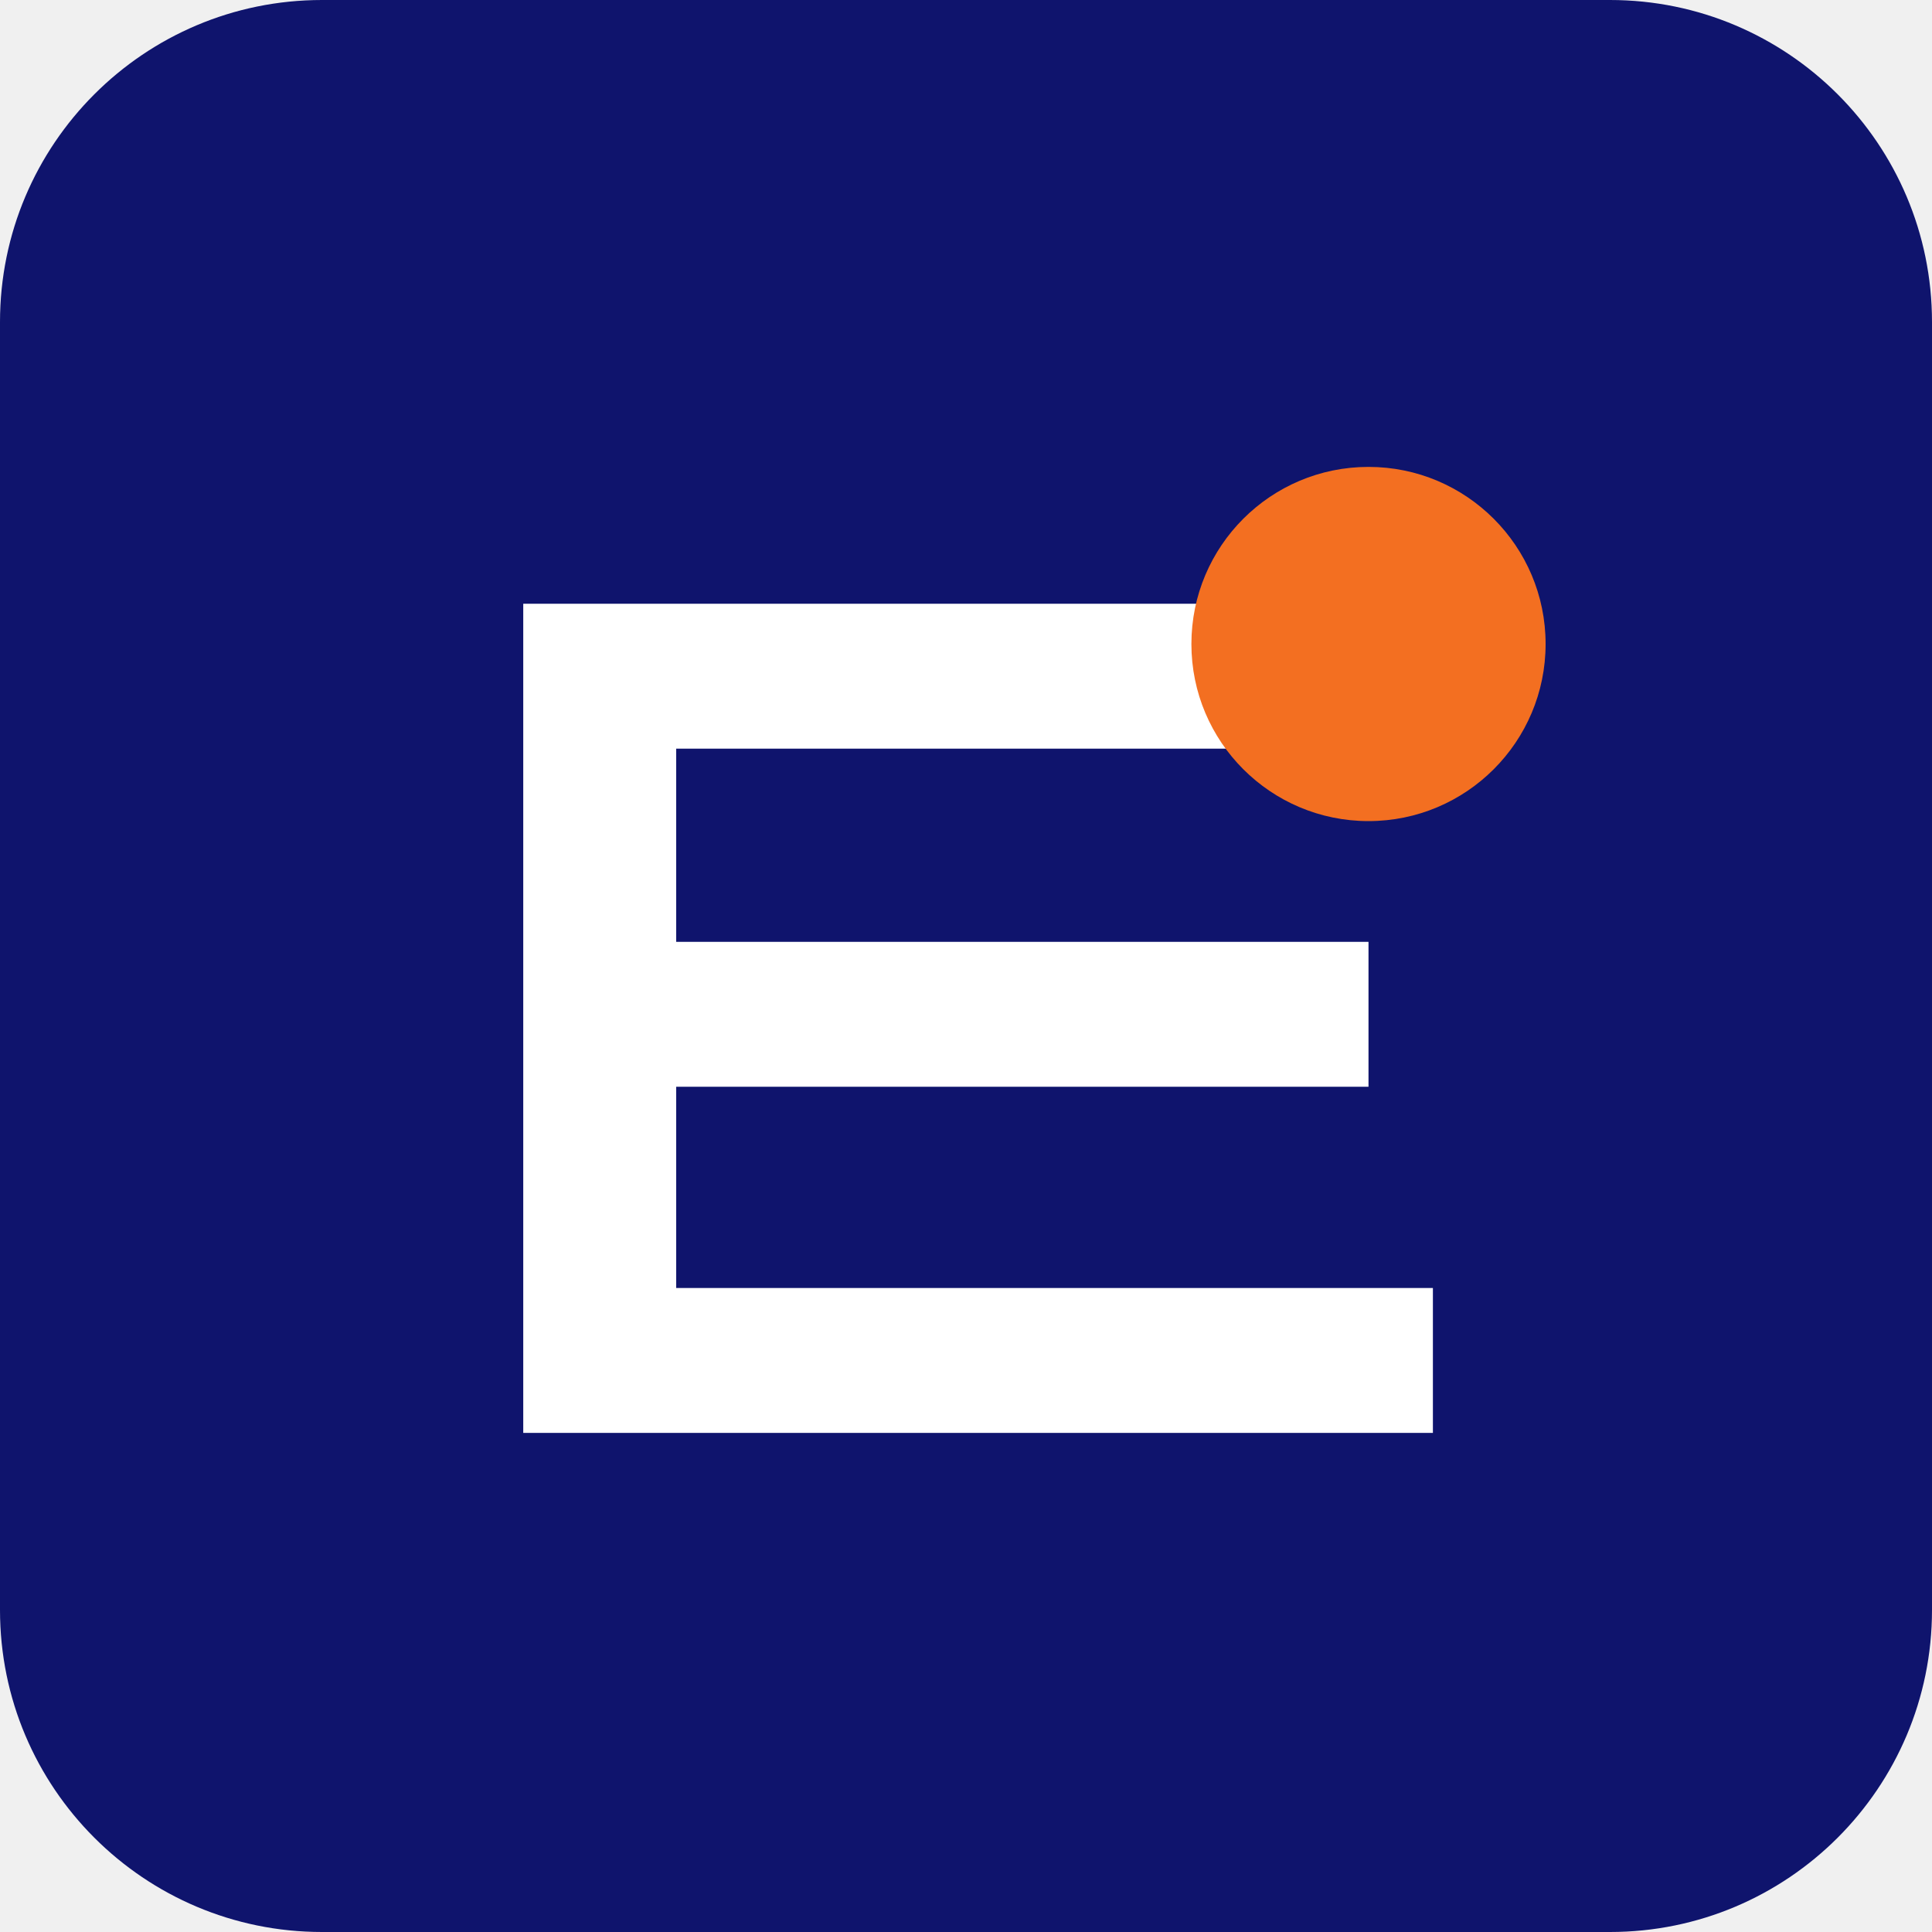
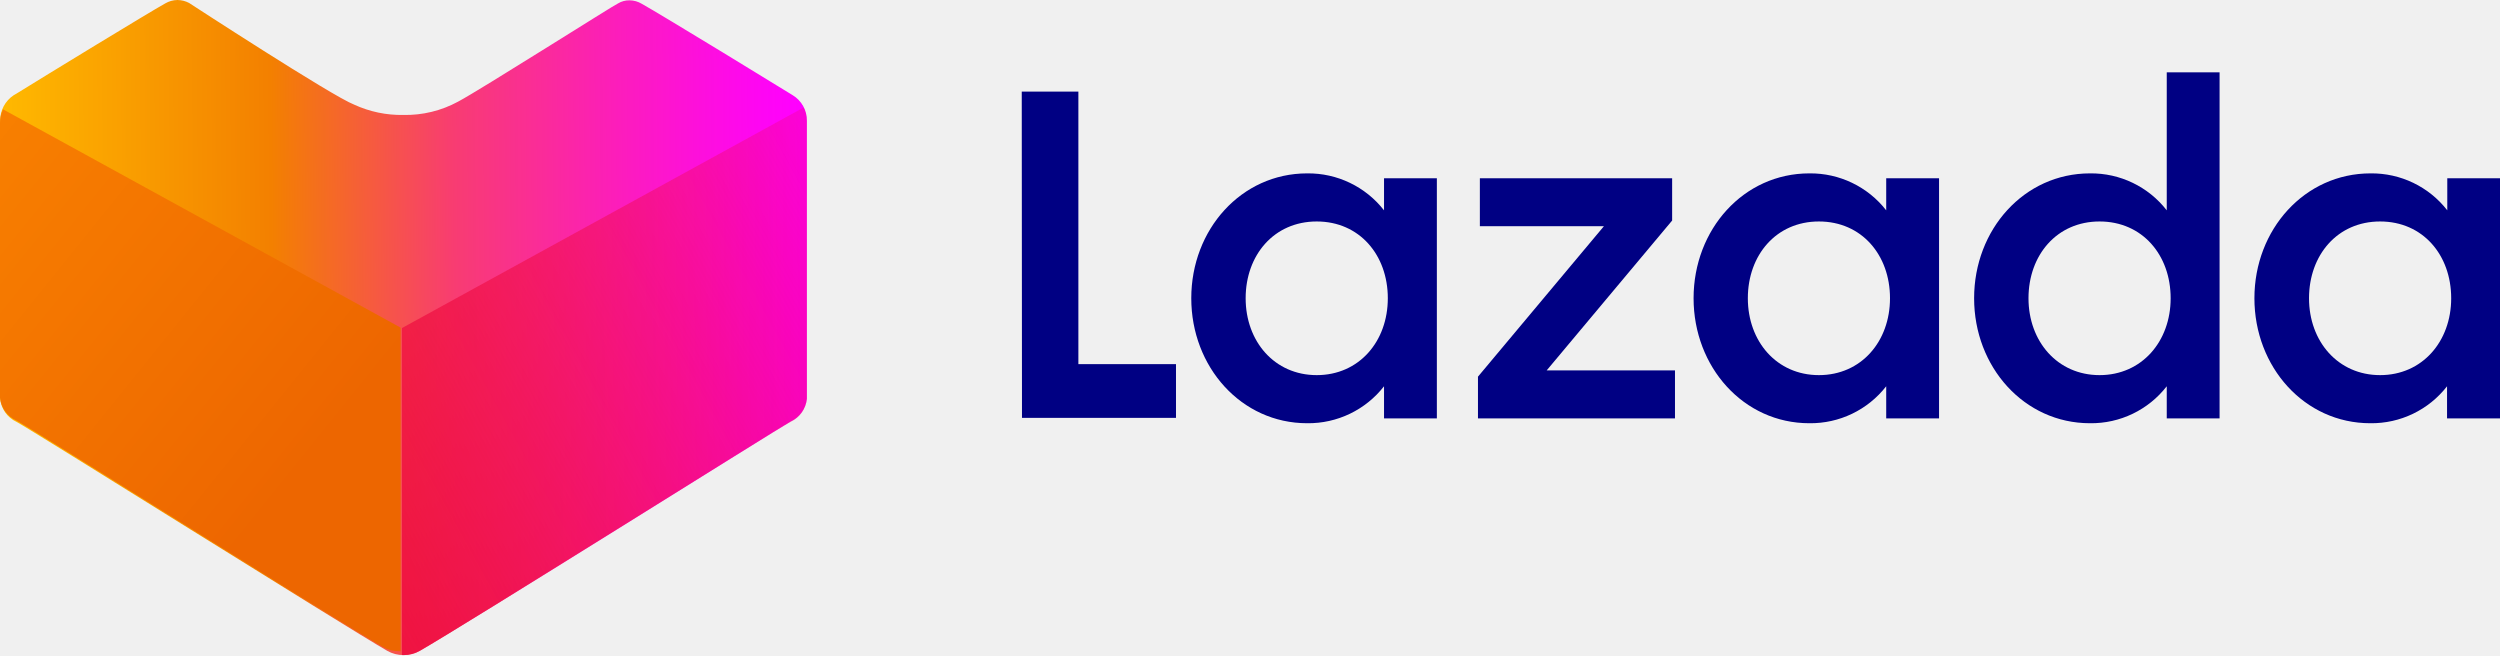
- <svg xmlns="http://www.w3.org/2000/svg" viewBox="0 0 24 24" role="img" aria-label="Lazada">
-   <rect width="24" height="24" rx="4" fill="#0f146d" />
-   <path fill="#fff" d="M6.5 7.5h11v1.8H8.4v2.4h8.6v1.8H8.4v2.5h9.4v1.8H6.5V7.5z" />
-   <circle cx="17" cy="8" r="2.2" fill="#f36f21" />
+ <svg xmlns="http://www.w3.org/2000/svg" xmlns:xlink="http://www.w3.org/1999/xlink" width="410.284mm" height="107.51mm" viewBox="0 0 410.284 107.51" version="1.1" id="svg8">
+   <defs id="defs2">
+     <linearGradient id="linearGradient953">
+       <stop style="stop-color:#6fc4ea;stop-opacity:1;" offset="0" id="stop949" />
+       <stop style="stop-color:#bce4f5;stop-opacity:1" offset="1" id="stop951" />
+     </linearGradient>
+     <linearGradient id="linearGradient935">
+       <stop id="stop931" offset="0" style="stop-color:#f8ad1b;stop-opacity:1;" />
+       <stop id="stop933" offset="1" style="stop-color:#fec80d;stop-opacity:1" />
+     </linearGradient>
+     <linearGradient id="linearGradient921">
+       <stop style="stop-color:#4eb745;stop-opacity:1;" offset="0" id="stop917" />
+       <stop style="stop-color:#c8db30;stop-opacity:1" offset="1" id="stop919" />
+     </linearGradient>
+     <linearGradient id="linearGradient905">
+       <stop style="stop-color:#f6a51f;stop-opacity:1;" offset="0" id="stop901" />
+       <stop style="stop-color:#ffd42a;stop-opacity:1" offset="1" id="stop903" />
+     </linearGradient>
+     <linearGradient xlink:href="#linearGradient905" id="linearGradient907" x1="-255.76" y1="-233.085" x2="86.395" y2="-177.404" gradientUnits="userSpaceOnUse" gradientTransform="matrix(0.4235742,0,0,0.4235742,-295.8083,-17.82481)" />
+     <linearGradient xlink:href="#linearGradient921" id="linearGradient923" x1="-10.754" y1="-328.975" x2="-35.029" y2="-350.764" gradientUnits="userSpaceOnUse" gradientTransform="matrix(0.4235742,0,0,0.4235742,-295.8083,-17.82481)" />
+     <linearGradient xlink:href="#linearGradient935" id="linearGradient929" gradientUnits="userSpaceOnUse" x1="38.124" y1="-84.518" x2="71.75" y2="-83.435" gradientTransform="matrix(0.418034,0,0,0.4242458,-351.5251,-5.974918)" />
+     <linearGradient xlink:href="#linearGradient953" id="linearGradient955" x1="-51.22" y1="-391.349" x2="-105.016" y2="-389.837" gradientUnits="userSpaceOnUse" gradientTransform="matrix(0.4235742,0,0,0.4235742,-295.8083,-17.82481)" />
+     <linearGradient id="gradient1" y2="0.5" x2="1.001" y1="0.5" x1="-0.001" gradientUnits="userSpaceOnUse">
+       <stop id="stop4" stop-opacity="1" stop-color="#ff9200" offset="1e-07" />
+       <stop id="stop6" stop-opacity="1" stop-color="#f36d00" offset="0.29" />
+       <stop id="stop8" stop-opacity="1" stop-color="#f4680b" offset="0.32" />
+       <stop id="stop10" stop-opacity="1" stop-color="#f83c72" offset="0.57" />
+       <stop id="stop12" stop-opacity="1" stop-color="#fc1cbe" offset="0.78" />
+       <stop id="stop14" stop-opacity="1" stop-color="#fe08ed" offset="0.93" />
+       <stop id="stop16" stop-opacity="1" stop-color="#ff00ff" offset="1" />
+     </linearGradient>
+     <linearGradient gradientUnits="userSpaceOnUse" x1="-0.001" y1="0.5" x2="1.001" y2="0.5" id="linearGradient966">
+       <stop style="stop-color:#ffb900;stop-opacity:1" offset="1e-07" stop-color="#ff9200" stop-opacity="1" id="stop952" />
+       <stop style="stop-color:#f38000;stop-opacity:1" offset="0.338" stop-color="#f36d00" stop-opacity="1" id="stop954" />
+       <stop offset="0.567" stop-color="#f83c72" stop-opacity="1" id="stop958" />
+       <stop offset="0.78" stop-color="#fc1cbe" stop-opacity="1" id="stop960" />
+       <stop offset="0.93" stop-color="#fe08ed" stop-opacity="1" id="stop962" />
+       <stop offset="1" stop-color="#ff00ff" stop-opacity="1" id="stop964" />
+     </linearGradient>
+     <linearGradient id="linearGradient1736">
+       <stop style="stop-color:#ed6600;stop-opacity:1;" offset="0" id="stop1732" />
+       <stop style="stop-color:#f98200;stop-opacity:1" offset="1" id="stop1734" />
+     </linearGradient>
+     <linearGradient id="linearGradient1728">
+       <stop style="stop-color:#ee0a3f;stop-opacity:1;" offset="0" id="stop1724" />
+       <stop style="stop-color:#ee0a3f;stop-opacity:0;" offset="1" id="stop1726" />
+     </linearGradient>
+     <linearGradient xlink:href="#gradient1" id="linearGradient950" gradientUnits="userSpaceOnUse" x1="-0.001" y1="0.5" x2="1.001" y2="0.5" />
+     <linearGradient xlink:href="#linearGradient966" id="linearGradient948" gradientUnits="userSpaceOnUse" x1="-0.001" y1="0.5" x2="66.758" y2="-0.017" />
+     <linearGradient xlink:href="#linearGradient1728" id="linearGradient1730" x1="18.754" y1="49.006" x2="86.818" y2="11.32" gradientUnits="userSpaceOnUse" />
+     <linearGradient xlink:href="#linearGradient1736" id="linearGradient1738" x1="41.793" y1="39.349" x2="75.037" y2="12.569" gradientUnits="userSpaceOnUse" />
+     <linearGradient xlink:href="#linearGradient1728" id="linearGradient1306" gradientUnits="userSpaceOnUse" x1="18.754" y1="49.006" x2="86.818" y2="11.32" />
+     <linearGradient xlink:href="#linearGradient1736" id="linearGradient1308" gradientUnits="userSpaceOnUse" x1="41.793" y1="39.349" x2="75.037" y2="12.569" />
+   </defs>
+   <g id="layer1" transform="translate(805.6065,100.3981)">
+     <g id="g975">
+       <g transform="translate(-482.6338,-315.5882)" id="layer1-5">
+         <g id="layer1-2" transform="matrix(0.4327213,0,0,0.4327213,12.09495,193.2065)">
+           <g transform="matrix(0.2629683,0,0,0.2629683,-799.5469,61.58213)" id="g1006" style="fill:#000083;fill-opacity:1;fill-rule:evenodd;stroke:#000000;stroke-width:1;stroke-linecap:square;stroke-linejoin:bevel">
+             <g style="fill:#000083;fill-opacity:1;stroke:none" id="g35" transform="matrix(12.50928,0,0,12.50928,438.0685,8.29825)">
+               <path style="vector-effect:none;fill:#000083;fill-opacity:1;fill-rule:nonzero" id="path33" d="m 90.447,6.624 h 6.529 V 38.039 H 108.23 V 44.24 H 90.474 L 90.447,6.624" />
+             </g>
+             <g style="fill:#000083;fill-opacity:1;stroke:none" id="g41" transform="matrix(12.50928,0,0,12.50928,438.0685,8.29825)">
+               <path style="vector-effect:none;fill:#000083;fill-opacity:1;fill-rule:nonzero" id="path39" d="m 123.35,16.049 c 3.459,-0.043 6.738,1.533 8.865,4.261 v -3.701 h 6.091 v 27.686 h -6.091 v -3.701 c -2.127,2.728 -5.406,4.305 -8.865,4.261 -7.594,0 -13.358,-6.488 -13.358,-14.41 0,-7.922 5.764,-14.396 13.358,-14.396 m 1.107,5.545 c -4.931,0 -8.196,3.879 -8.196,8.851 0,4.972 3.319,8.864 8.196,8.864 4.876,0 8.195,-3.879 8.195,-8.864 0,-4.985 -3.265,-8.851 -8.195,-8.851" />
+             </g>
+             <g style="fill:#000083;fill-opacity:1;stroke:none" id="g47" transform="matrix(12.50928,0,0,12.50928,438.0685,8.29825)">
+               <path style="vector-effect:none;fill:#000083;fill-opacity:1;fill-rule:nonzero" id="path45" d="m 143.046,39.487 14.519,-17.346 h -14.301 v -5.532 h 22.168 v 4.876 l -14.464,17.278 h 14.792 v 5.532 h -22.714 v -4.808" />
+             </g>
+             <g style="fill:#000083;fill-opacity:1;stroke:none" id="g53" transform="matrix(12.50928,0,0,12.50928,438.0685,8.29825)">
+               <path style="vector-effect:none;fill:#000083;fill-opacity:1;fill-rule:nonzero" id="path51" d="m 181.249,16.049 c 3.458,-0.043 6.738,1.533 8.864,4.261 v -3.701 h 6.092 v 27.686 h -6.092 v -3.701 c -2.126,2.728 -5.406,4.305 -8.864,4.261 -7.594,0 -13.345,-6.488 -13.345,-14.41 0,-7.922 5.751,-14.396 13.345,-14.396 m 1.106,5.545 c -4.931,0 -8.195,3.879 -8.195,8.851 0,4.972 3.319,8.864 8.195,8.864 4.876,0 8.195,-3.879 8.195,-8.864 0,-4.985 -3.264,-8.851 -8.195,-8.851" />
+             </g>
+             <g style="fill:#000083;fill-opacity:1;stroke:none" id="g59" transform="matrix(12.50928,0,0,12.50928,438.0685,8.29825)">
+               <path style="vector-effect:none;fill:#000083;fill-opacity:1;fill-rule:nonzero" id="path57" d="m 213.606,16.049 c 3.455,-0.045 6.731,1.532 8.851,4.261 V 4.398 h 6.091 V 44.295 h -6.091 v -3.701 c -2.12,2.729 -5.396,4.307 -8.851,4.261 -7.594,0 -13.358,-6.488 -13.358,-14.41 0,-7.922 5.764,-14.396 13.358,-14.396 m 1.106,5.545 c -4.931,0 -8.195,3.879 -8.195,8.851 0,4.972 3.333,8.864 8.195,8.864 4.863,0 8.195,-3.879 8.195,-8.864 0,-4.985 -3.264,-8.851 -8.195,-8.851" />
+             </g>
+             <g style="fill:#000083;fill-opacity:1;stroke:none" id="g65" transform="matrix(12.50928,0,0,12.50928,438.0685,8.29825)">
+               <path style="vector-effect:none;fill:#000083;fill-opacity:1;fill-rule:nonzero" id="path63" d="m 245.949,16.049 c 3.455,-0.045 6.732,1.532 8.851,4.261 v -3.701 h 6.078 v 27.686 h -6.105 v -3.701 c -2.12,2.729 -5.396,4.307 -8.851,4.261 -7.594,0 -13.358,-6.488 -13.358,-14.41 0,-7.922 5.791,-14.396 13.385,-14.396 m 1.107,5.545 c -4.931,0 -8.196,3.879 -8.196,8.851 0,4.972 3.333,8.864 8.196,8.864 4.862,0 8.195,-3.879 8.195,-8.864 0,-4.985 -3.265,-8.851 -8.195,-8.851" />
+             </g>
+           </g>
+           <g transform="matrix(1.371927,0,0,1.371927,169.4857,-38.49358)" id="g942">
+             <g style="fill:url(#linearGradient950);fill-rule:evenodd;stroke:none;stroke-width:1;stroke-linecap:square;stroke-linejoin:bevel" id="g71" transform="matrix(3.309746,0,0,3.309746,-688.0291,65.08854)">
+               <path style="vector-effect:none;fill:url(#linearGradient948);fill-rule:nonzero" id="path69" d="M 33.737,54.716 C 33.258,54.719 32.787,54.597 32.371,54.361 28.806,52.298 2.404,35.744 1.407,35.239 0.648,34.885 0.13,34.16 0.041,33.327 V 10.107 C 0.021,9.241 0.45,8.425 1.175,7.949 L 1.366,7.84 C 3.92,6.256 12.47,1.038 13.822,0.287 14.133,0.103 14.486,0.004 14.847,0 c 0.338,0.004 0.671,0.088 0.97,0.246 0,0 11.965,7.799 13.795,8.496 1.284,0.59 2.684,0.884 4.098,0.86 1.601,0.033 3.183,-0.353 4.589,-1.12 C 40.088,7.54 51.52,0.287 51.643,0.287 51.931,0.113 52.262,0.023 52.599,0.027 52.96,0.029 53.314,0.128 53.623,0.314 55.181,1.175 65.779,7.662 66.23,7.949 66.976,8.399 67.428,9.209 67.418,10.08 v 23.22 c -0.084,0.835 -0.603,1.562 -1.366,1.912 -0.997,0.546 -27.317,17.101 -30.95,19.122 -0.414,0.245 -0.885,0.377 -1.366,0.382" />
+             </g>
+             <g style="fill:url(#linearGradient1730);fill-opacity:1;fill-rule:evenodd;stroke:none;stroke-width:1;stroke-linecap:square;stroke-linejoin:bevel" id="g79" transform="matrix(3.309746,0,0,3.309746,-688.0291,65.08854)">
+               <path style="vector-effect:none;fill:url(#linearGradient1306);fill-opacity:1;fill-rule:nonzero" id="path77" d="m 33.6,54.716 0.137,-1e-4 c 0.478,0.003 0.95,-0.119 1.366,-0.355 3.565,-2.062 29.953,-18.617 30.95,-19.122 0.762,-0.35 1.282,-1.077 1.366,-1.912 V 10.107 C 67.423,9.714 67.334,9.326 67.159,8.974 L 33.6,27.399 v 27.317" />
+             </g>
+             <g transform="matrix(-3.274485,0,0,3.274485,-467.1852,65.93413)" id="g970" style="fill:url(#linearGradient1738);fill-opacity:1;fill-rule:evenodd;stroke:none;stroke-width:1;stroke-linecap:square;stroke-linejoin:bevel">
+               <path d="m 33.6,54.716 0.137,-1e-4 c 0.478,0.003 0.95,-0.119 1.366,-0.355 3.565,-2.062 29.953,-18.617 30.95,-19.122 0.762,-0.35 1.282,-1.077 1.366,-1.912 V 10.107 C 67.423,9.714 67.334,9.326 67.159,8.974 L 33.6,27.399 v 27.317" id="path968" style="vector-effect:none;fill:url(#linearGradient1308);fill-opacity:1;fill-rule:nonzero" />
+             </g>
+           </g>
+         </g>
+       </g>
+     </g>
+   </g>
</svg>
